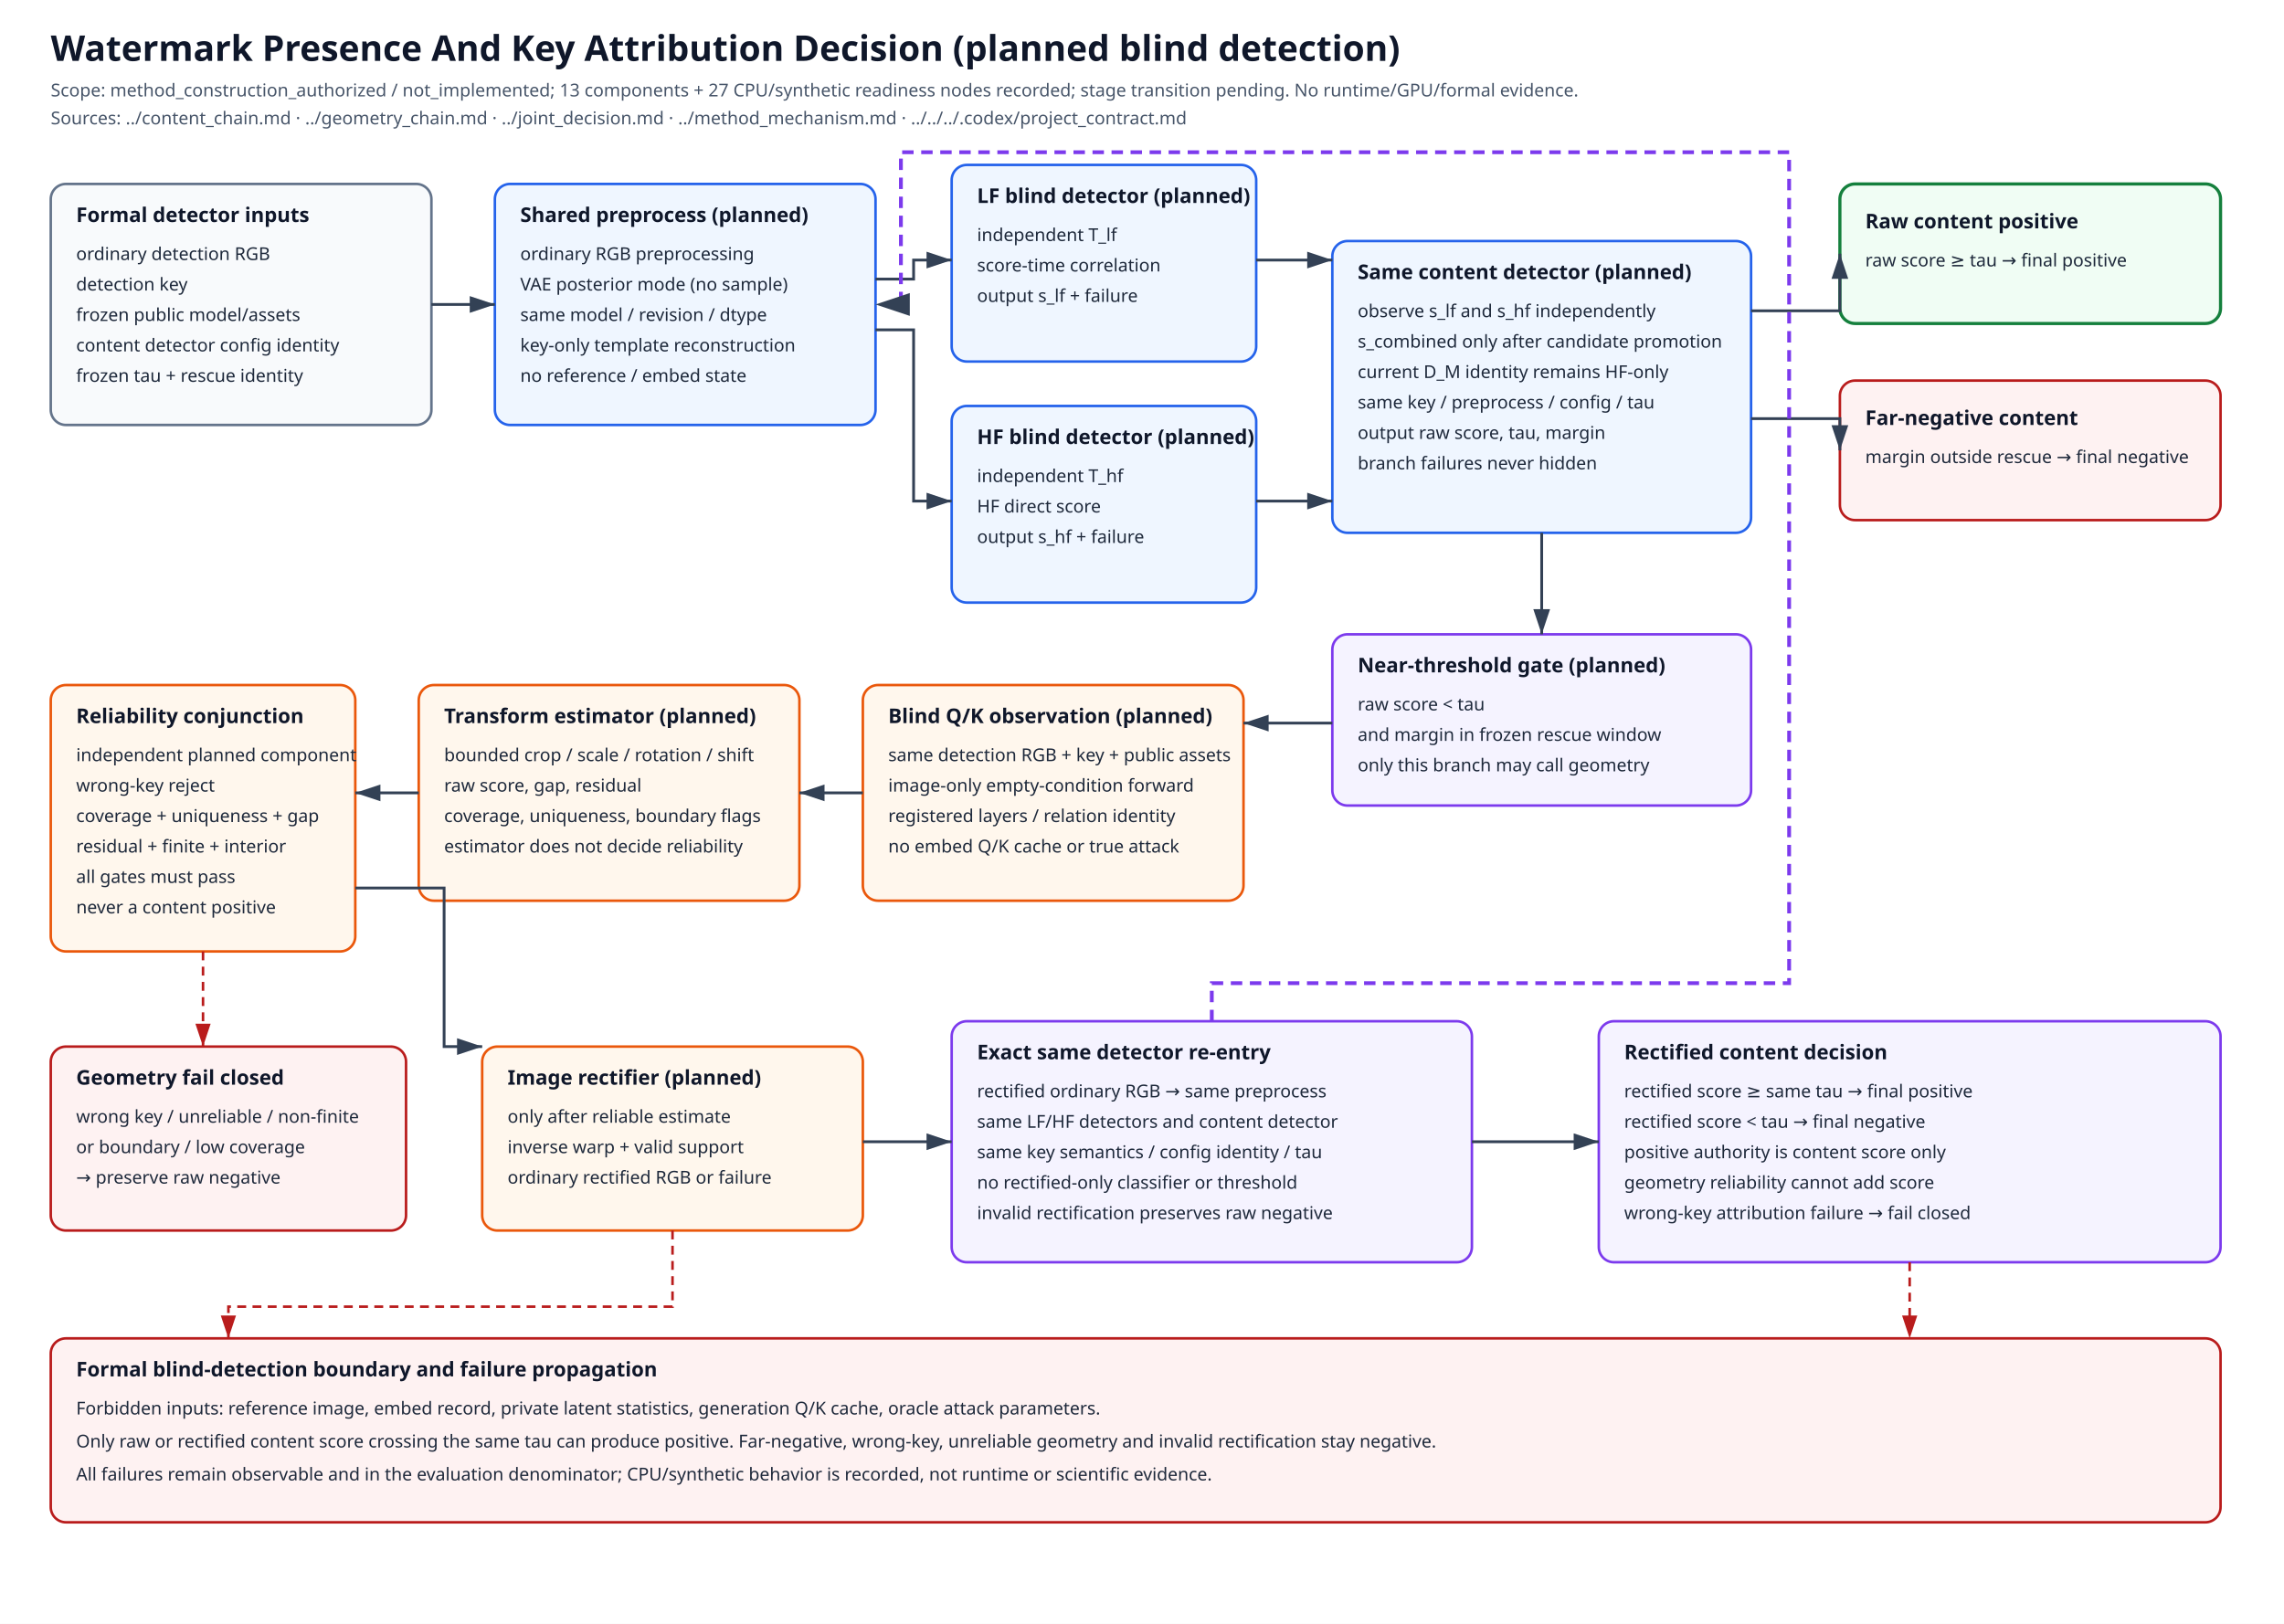
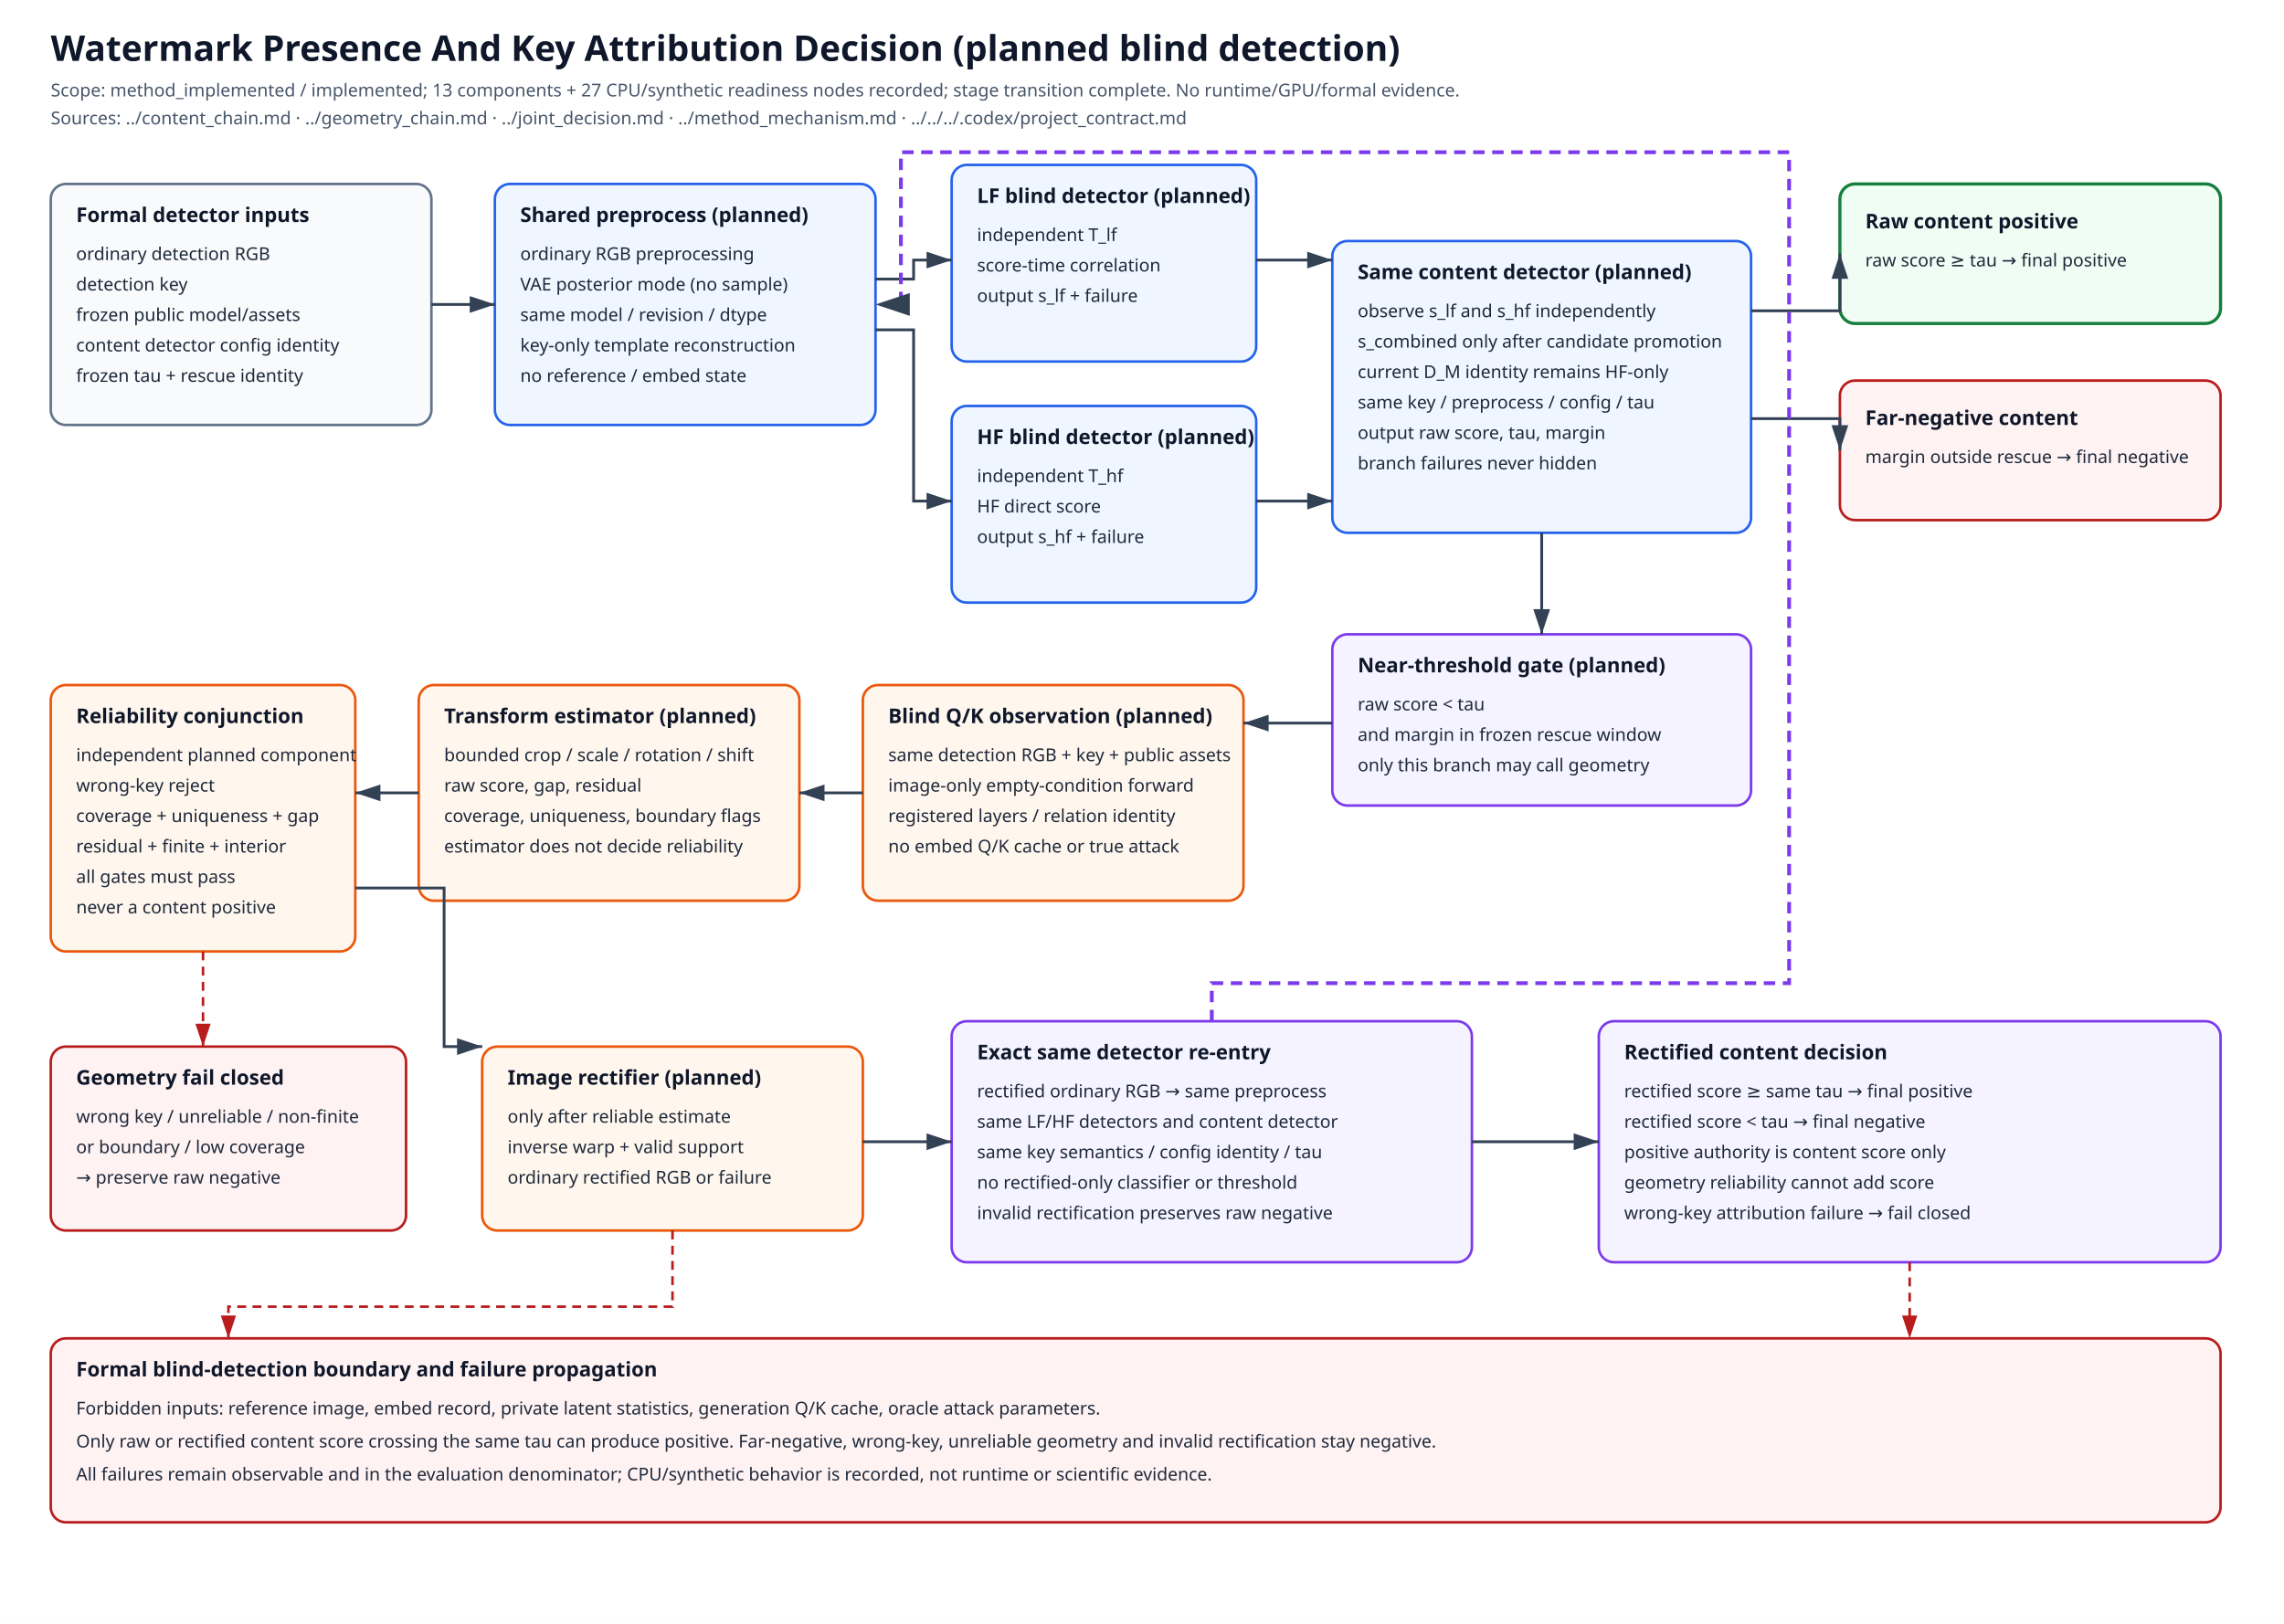
<svg xmlns="http://www.w3.org/2000/svg" width="1800" height="1280" viewBox="0 0 1800 1280">
  <defs>
    <marker id="arrow" markerWidth="10" markerHeight="10" refX="9" refY="3" orient="auto">
      <path d="M0,0 L9,3 L0,6 Z" fill="#334155" />
    </marker>
    <marker id="arrow-red" markerWidth="10" markerHeight="10" refX="9" refY="3" orient="auto">
      <path d="M0,0 L9,3 L0,6 Z" fill="#b91c1c" />
    </marker>
    <style>
      .title{font:700 28px sans-serif;fill:#0f172a}.sub{font:14px sans-serif;fill:#475569}.hdr{font:700 16px sans-serif;fill:#0f172a}
      .txt{font:14px sans-serif;fill:#1e293b}.small{font:12px sans-serif;fill:#334155}
      .box{fill:#f8fafc;stroke:#64748b;stroke-width:2;rx:12}.content{fill:#eff6ff;stroke:#2563eb;stroke-width:2;rx:12}
      .geometry{fill:#fff7ed;stroke:#ea580c;stroke-width:2;rx:12}.joint{fill:#f5f3ff;stroke:#7c3aed;stroke-width:2;rx:12}
      .pos{fill:#f0fdf4;stroke:#15803d;stroke-width:2.5;rx:12}.neg{fill:#fef2f2;stroke:#b91c1c;stroke-width:2;rx:12}
      .flow{fill:none;stroke:#334155;stroke-width:2.2;marker-end:url(#arrow)}.loop{fill:none;stroke:#7c3aed;stroke-width:3;stroke-dasharray:9 6;marker-end:url(#arrow)}
      .bad{fill:none;stroke:#b91c1c;stroke-width:2;stroke-dasharray:7 5;marker-end:url(#arrow-red)}
    </style>
  </defs>
  <rect width="1800" height="1280" fill="#fff" />
  <text x="40" y="48" class="title">Watermark Presence And Key Attribution Decision (planned blind detection)</text>
-   <text x="40" y="76" class="sub">Scope: method_construction_authorized / not_implemented; 13 components + 27 CPU/synthetic readiness nodes recorded; stage transition pending. No runtime/GPU/formal evidence.</text>
+   <text x="40" y="76" class="sub">Scope: method_implemented / implemented; 13 components + 27 CPU/synthetic readiness nodes recorded; stage transition complete. No runtime/GPU/formal evidence.</text>
  <text x="40" y="98" class="sub">Sources: ../content_chain.md · ../geometry_chain.md · ../joint_decision.md · ../method_mechanism.md · ../../../.codex/project_contract.md</text>
  <rect x="40" y="145" width="300" height="190" class="box" />
  <text x="60" y="175" class="hdr">Formal detector inputs</text>
  <text x="60" y="205" class="txt">
    <tspan x="60">ordinary detection RGB</tspan>
    <tspan x="60" dy="24">detection key</tspan>
    <tspan x="60" dy="24">frozen public model/assets</tspan>
    <tspan x="60" dy="24">content detector config identity</tspan>
    <tspan x="60" dy="24">frozen tau + rescue identity</tspan>
  </text>
  <rect x="390" y="145" width="300" height="190" class="content" />
  <text x="410" y="175" class="hdr">Shared preprocess (planned)</text>
  <text x="410" y="205" class="txt">
    <tspan x="410">ordinary RGB preprocessing</tspan>
    <tspan x="410" dy="24">VAE posterior mode (no sample)</tspan>
    <tspan x="410" dy="24">same model / revision / dtype</tspan>
    <tspan x="410" dy="24">key-only template reconstruction</tspan>
    <tspan x="410" dy="24">no reference / embed state</tspan>
  </text>
  <rect x="750" y="130" width="240" height="155" class="content" />
  <text x="770" y="160" class="hdr">LF blind detector (planned)</text>
  <text x="770" y="190" class="txt">
    <tspan x="770">independent T_lf</tspan>
    <tspan x="770" dy="24">score-time correlation</tspan>
    <tspan x="770" dy="24">output s_lf + failure</tspan>
  </text>
  <rect x="750" y="320" width="240" height="155" class="content" />
  <text x="770" y="350" class="hdr">HF blind detector (planned)</text>
  <text x="770" y="380" class="txt">
    <tspan x="770">independent T_hf</tspan>
    <tspan x="770" dy="24">HF direct score</tspan>
    <tspan x="770" dy="24">output s_hf + failure</tspan>
  </text>
  <rect x="1050" y="190" width="330" height="230" class="content" />
  <text x="1070" y="220" class="hdr">Same content detector (planned)</text>
  <text x="1070" y="250" class="txt">
    <tspan x="1070">observe s_lf and s_hf independently</tspan>
    <tspan x="1070" dy="24">s_combined only after candidate promotion</tspan>
    <tspan x="1070" dy="24">current D_M identity remains HF-only</tspan>
    <tspan x="1070" dy="24">same key / preprocess / config / tau</tspan>
    <tspan x="1070" dy="24">output raw score, tau, margin</tspan>
    <tspan x="1070" dy="24">branch failures never hidden</tspan>
  </text>
  <rect x="1450" y="145" width="300" height="110" class="pos" />
  <text x="1470" y="180" class="hdr">Raw content positive</text>
  <text x="1470" y="210" class="txt">raw score ≥ tau → final positive</text>
  <rect x="1450" y="300" width="300" height="110" class="neg" />
  <text x="1470" y="335" class="hdr">Far-negative content</text>
  <text x="1470" y="365" class="txt">margin outside rescue → final negative</text>
  <rect x="1050" y="500" width="330" height="135" class="joint" />
  <text x="1070" y="530" class="hdr">Near-threshold gate (planned)</text>
  <text x="1070" y="560" class="txt">
    <tspan x="1070">raw score &lt; tau</tspan>
    <tspan x="1070" dy="24">and margin in frozen rescue window</tspan>
    <tspan x="1070" dy="24">only this branch may call geometry</tspan>
  </text>
  <rect x="680" y="540" width="300" height="170" class="geometry" />
  <text x="700" y="570" class="hdr">Blind Q/K observation (planned)</text>
  <text x="700" y="600" class="txt">
    <tspan x="700">same detection RGB + key + public assets</tspan>
    <tspan x="700" dy="24">image-only empty-condition forward</tspan>
    <tspan x="700" dy="24">registered layers / relation identity</tspan>
    <tspan x="700" dy="24">no embed Q/K cache or true attack</tspan>
  </text>
  <rect x="330" y="540" width="300" height="170" class="geometry" />
  <text x="350" y="570" class="hdr">Transform estimator (planned)</text>
  <text x="350" y="600" class="txt">
    <tspan x="350">bounded crop / scale / rotation / shift</tspan>
    <tspan x="350" dy="24">raw score, gap, residual</tspan>
    <tspan x="350" dy="24">coverage, uniqueness, boundary flags</tspan>
    <tspan x="350" dy="24">estimator does not decide reliability</tspan>
  </text>
  <rect x="40" y="540" width="240" height="210" class="geometry" />
  <text x="60" y="570" class="hdr">Reliability conjunction</text>
  <text x="60" y="600" class="txt">
    <tspan x="60">independent planned component</tspan>
    <tspan x="60" dy="24">wrong-key reject</tspan>
    <tspan x="60" dy="24">coverage + uniqueness + gap</tspan>
    <tspan x="60" dy="24">residual + finite + interior</tspan>
    <tspan x="60" dy="24">all gates must pass</tspan>
    <tspan x="60" dy="24">never a content positive</tspan>
  </text>
  <rect x="40" y="825" width="280" height="145" class="neg" />
  <text x="60" y="855" class="hdr">Geometry fail closed</text>
  <text x="60" y="885" class="txt">
    <tspan x="60">wrong key / unreliable / non-finite</tspan>
    <tspan x="60" dy="24">or boundary / low coverage</tspan>
    <tspan x="60" dy="24">→ preserve raw negative</tspan>
  </text>
  <rect x="380" y="825" width="300" height="145" class="geometry" />
  <text x="400" y="855" class="hdr">Image rectifier (planned)</text>
  <text x="400" y="885" class="txt">
    <tspan x="400">only after reliable estimate</tspan>
    <tspan x="400" dy="24">inverse warp + valid support</tspan>
    <tspan x="400" dy="24">ordinary rectified RGB or failure</tspan>
  </text>
  <rect x="750" y="805" width="410" height="190" class="joint" />
  <text x="770" y="835" class="hdr">Exact same detector re-entry</text>
  <text x="770" y="865" class="txt">
    <tspan x="770">rectified ordinary RGB → same preprocess</tspan>
    <tspan x="770" dy="24">same LF/HF detectors and content detector</tspan>
    <tspan x="770" dy="24">same key semantics / config identity / tau</tspan>
    <tspan x="770" dy="24">no rectified-only classifier or threshold</tspan>
    <tspan x="770" dy="24">invalid rectification preserves raw negative</tspan>
  </text>
  <rect x="1260" y="805" width="490" height="190" class="joint" />
  <text x="1280" y="835" class="hdr">Rectified content decision</text>
  <text x="1280" y="865" class="txt">
    <tspan x="1280">rectified score ≥ same tau → final positive</tspan>
    <tspan x="1280" dy="24">rectified score &lt; tau → final negative</tspan>
    <tspan x="1280" dy="24">positive authority is content score only</tspan>
    <tspan x="1280" dy="24">geometry reliability cannot add score</tspan>
    <tspan x="1280" dy="24">wrong-key attribution failure → fail closed</tspan>
  </text>
  <rect x="40" y="1055" width="1710" height="145" class="neg" />
  <text x="60" y="1085" class="hdr">Formal blind-detection boundary and failure propagation</text>
  <text x="60" y="1115" class="txt">
    <tspan x="60">Forbidden inputs: reference image, embed record, private latent statistics, generation Q/K cache, oracle attack parameters.</tspan>
    <tspan x="60" dy="26">Only raw or rectified content score crossing the same tau can produce positive. Far-negative, wrong-key, unreliable geometry and invalid rectification stay negative.</tspan>
    <tspan x="60" dy="26">All failures remain observable and in the evaluation denominator; CPU/synthetic behavior is recorded, not runtime or scientific evidence.</tspan>
  </text>
  <path d="M340 240 H390" class="flow" />
  <path d="M690 220 H720 V205 H750" class="flow" />
  <path d="M690 260 H720 V395 H750" class="flow" />
  <path d="M990 205 H1050" class="flow" />
  <path d="M990 395 H1050" class="flow" />
  <path d="M1380 245 H1450 V200" class="flow" />
  <path d="M1380 330 H1450 V355" class="flow" />
  <path d="M1215 420 V500" class="flow" />
  <path d="M1050 570 H980" class="flow" />
  <path d="M680 625 H630" class="flow" />
  <path d="M330 625 H280" class="flow" />
  <path d="M160 750 V825" class="bad" />
  <path d="M280 700 H350 V825 H380" class="flow" />
  <path d="M680 900 H750" class="flow" />
  <path d="M1160 900 H1260" class="flow" />
  <path d="M955 805 V775 H1410 V120 H710 V240 H690" class="loop" />
  <path d="M530 970 V1030 H180 V1055" class="bad" />
  <path d="M1505 995 V1055" class="bad" />
</svg>
